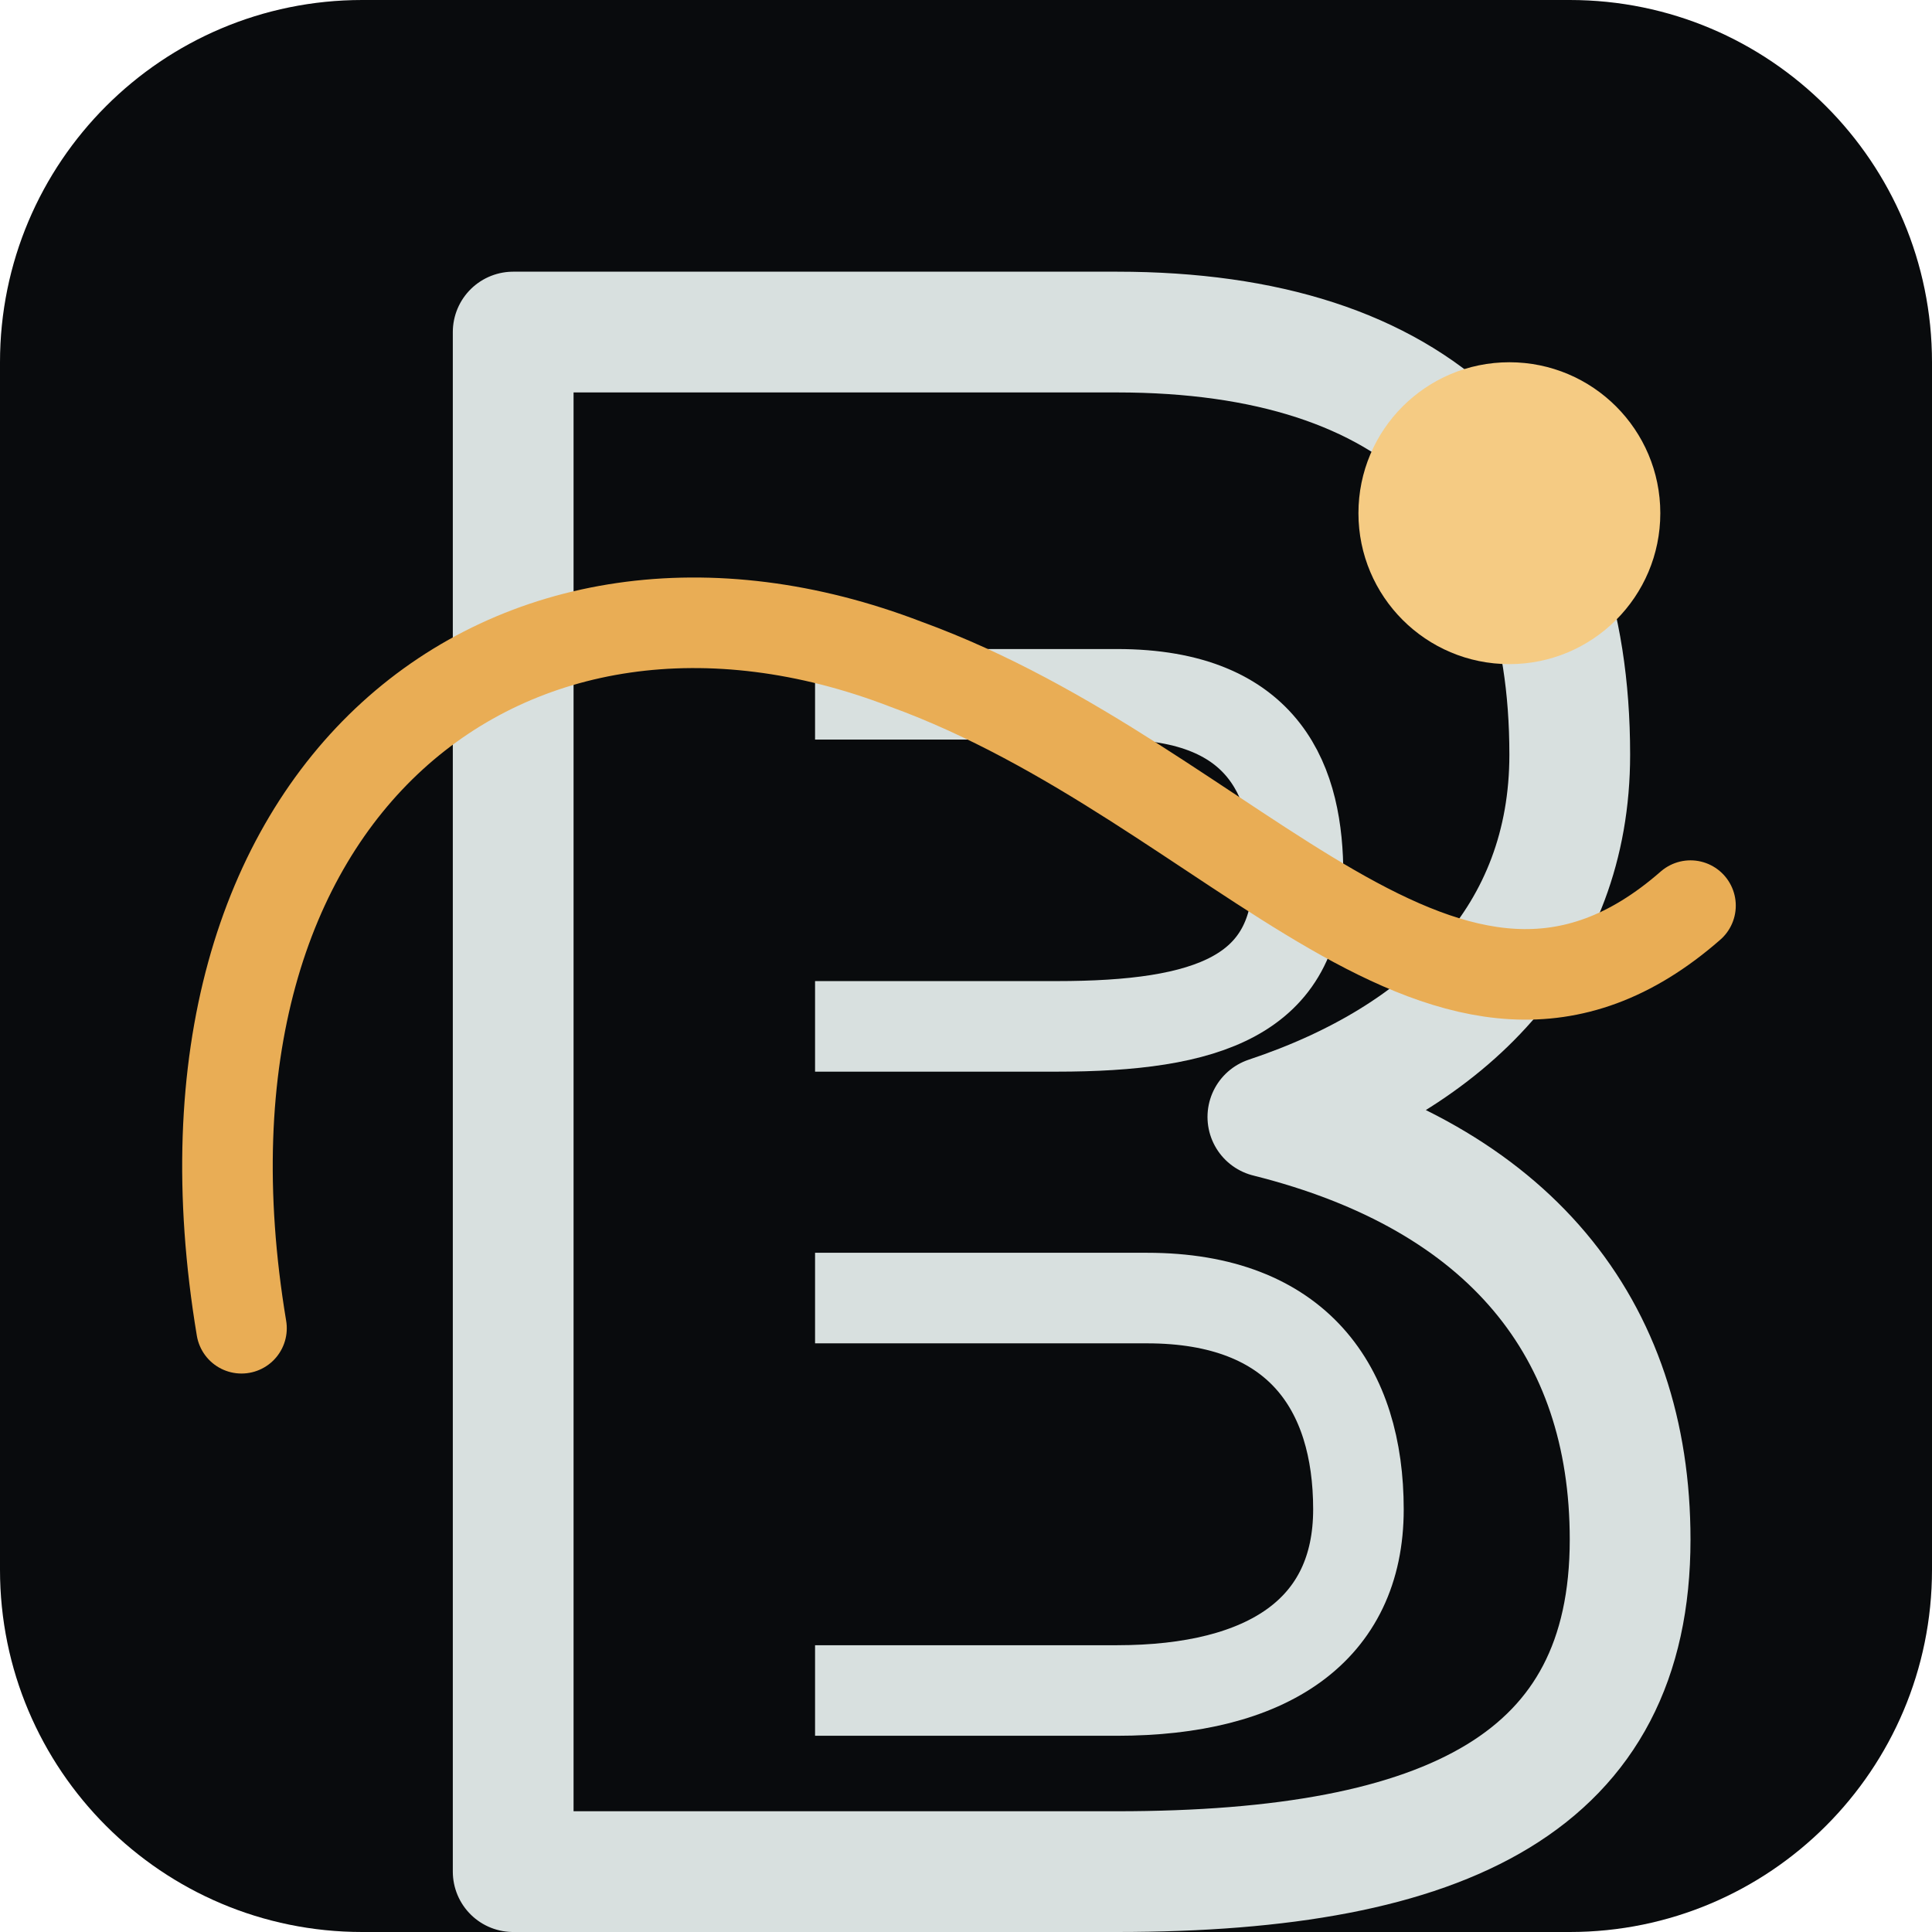
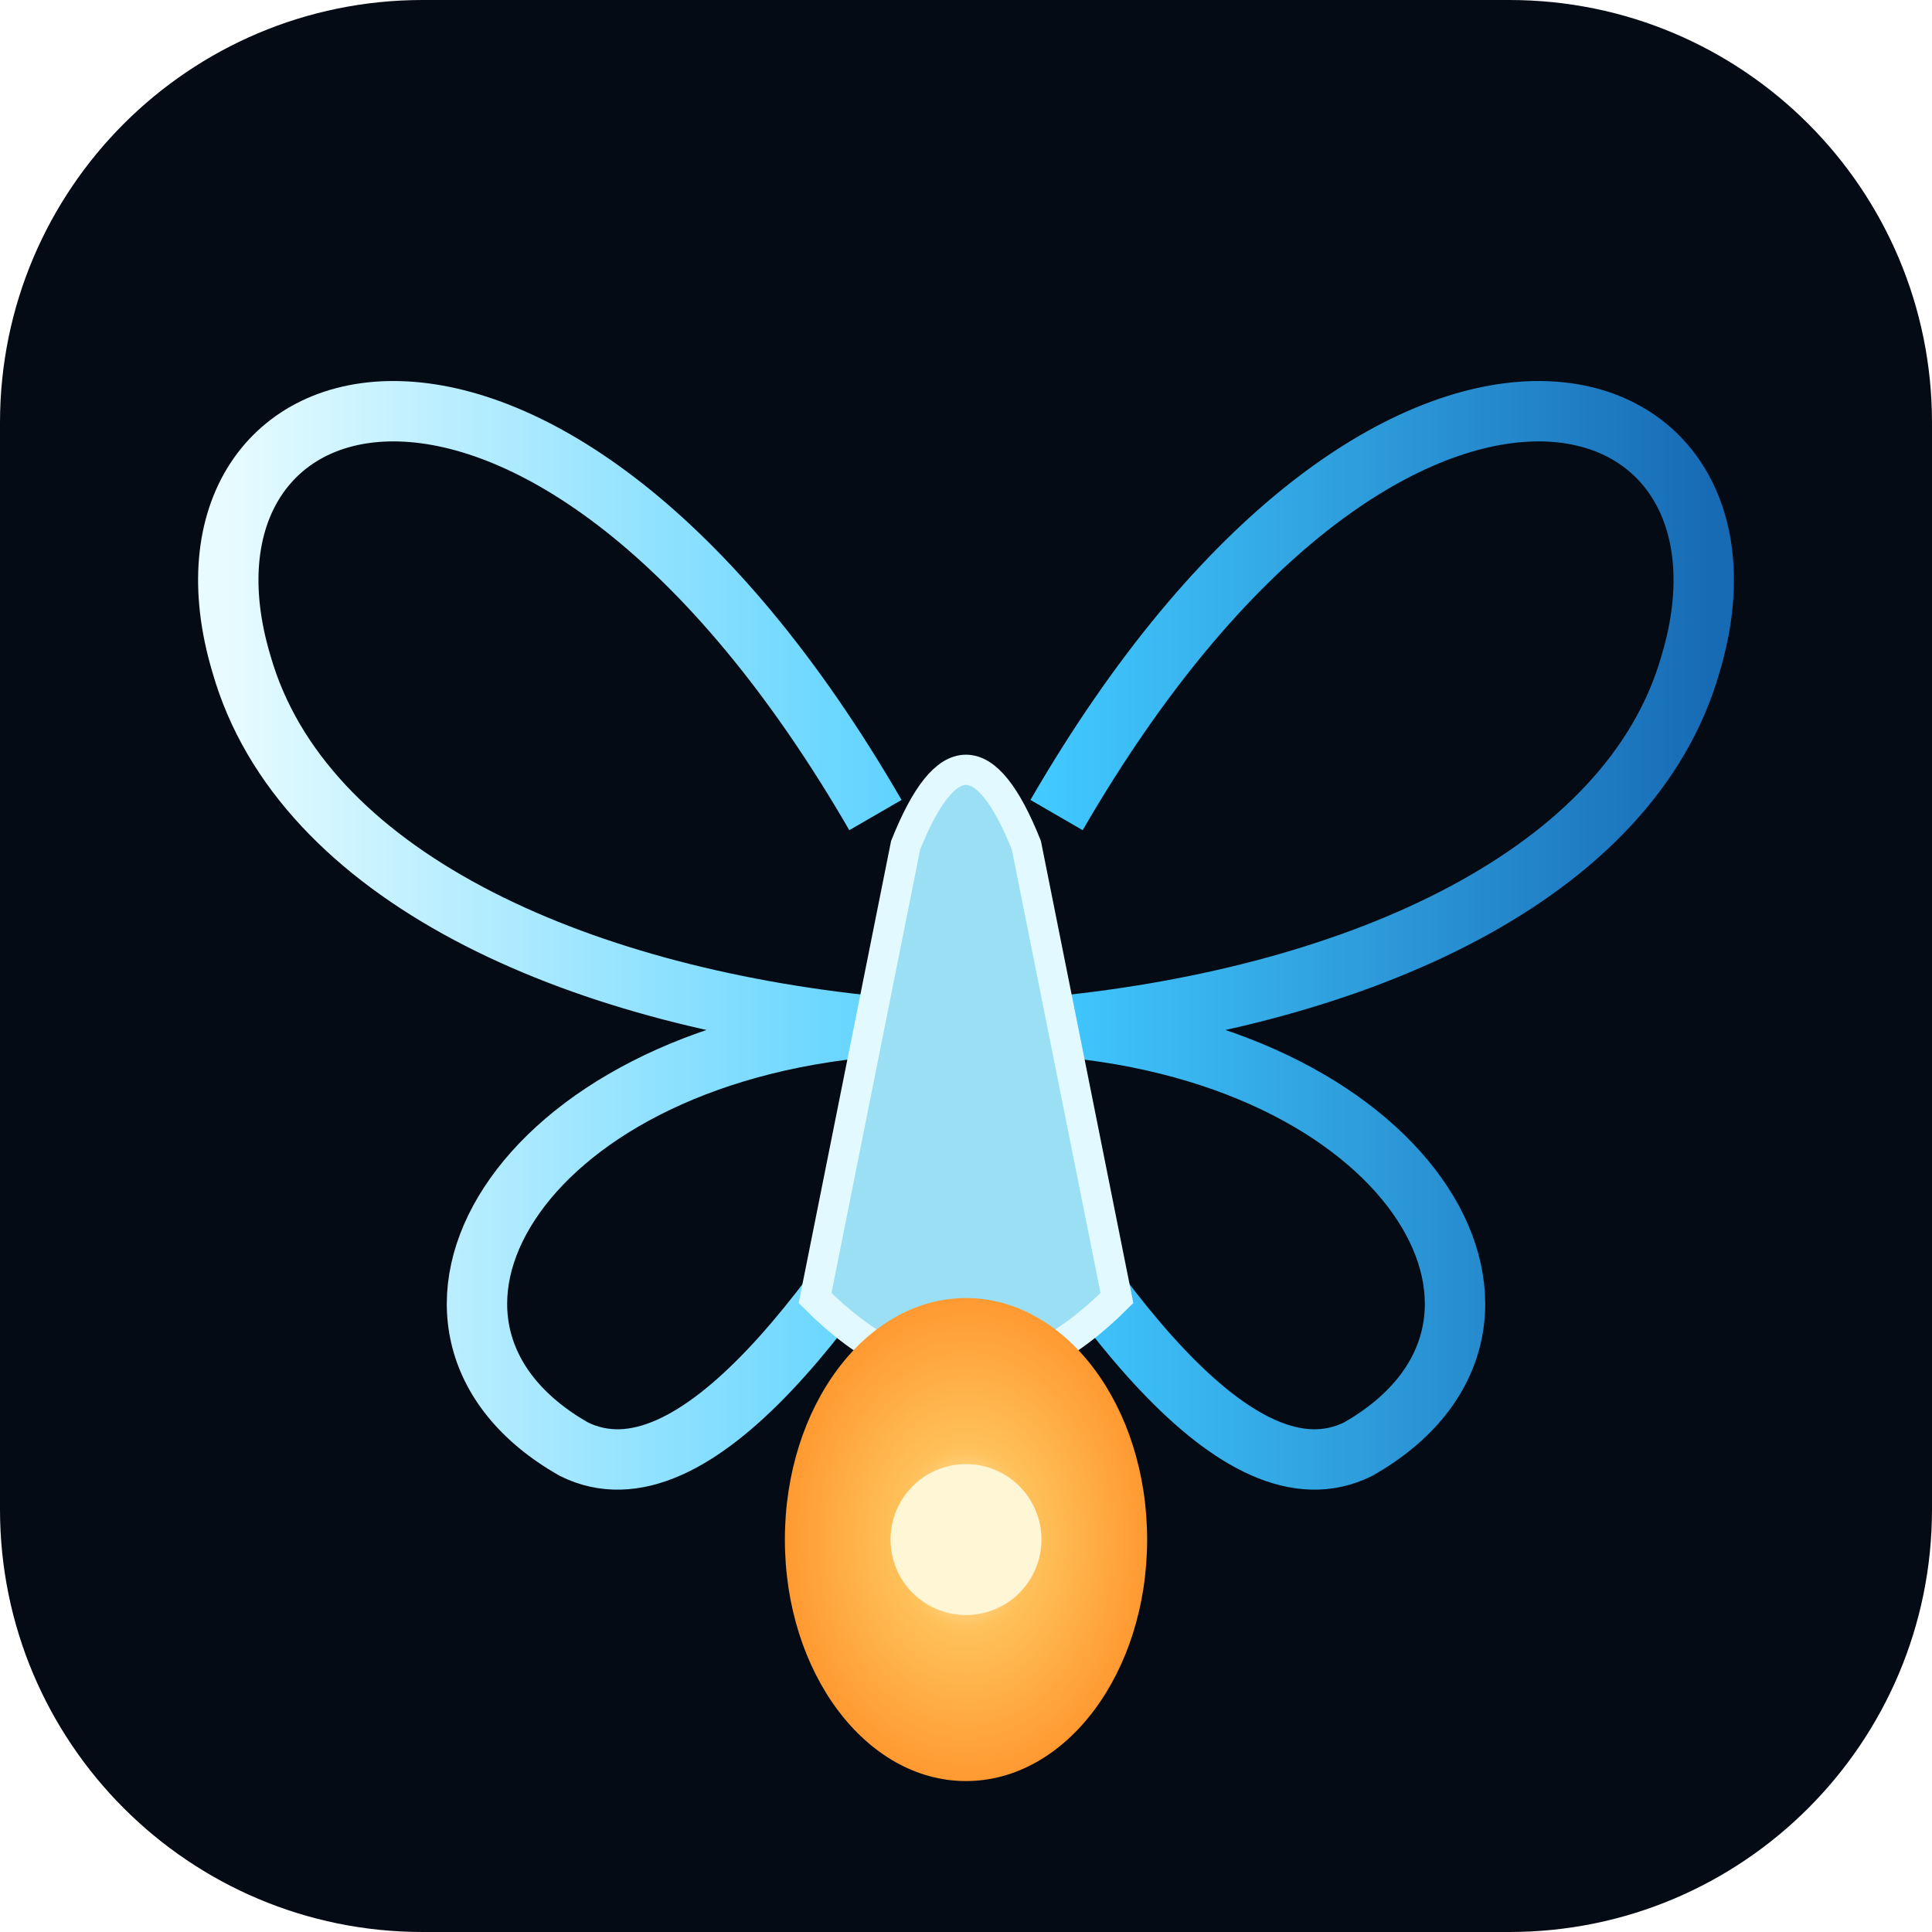
<svg xmlns="http://www.w3.org/2000/svg" viewBox="0 0 64 64">
-   <rect width="64" height="64" rx="12" fill="#090b0d" />
-   <path d="M17 11H37C47 11 52 16 52 25C52 31 48 35 42 37C50 39 54 44 54 51C54 59 48 62 37 62H17Z" fill="none" stroke="#d8e0df" stroke-width="4" stroke-linejoin="round" />
-   <path d="M27 23H37C42 23 43 26 43 29C43 33 40 34 35 34H27M27 43H38C43 43 45 46 45 50C45 54 42 56 37 56H27" fill="none" stroke="#d8e0df" stroke-width="3" />
-   <path d="M8 44C5 26 17 17 30 22C41 26 48 37 56 30" fill="none" stroke="#e9ad55" stroke-width="3" stroke-linecap="round" />
-   <circle cx="50" cy="17" r="5" fill="#f5cb83" />
+   <defs>
+     <radialGradient id="a">
+       <stop stop-color="#fff8d7" />
+       <stop offset=".38" stop-color="#ffc15a" />
+       <stop offset="1" stop-color="#ff9a31" />
+     </radialGradient>
+     <linearGradient id="w">
+       <stop stop-color="#e8fcff" />
+       <stop offset=".55" stop-color="#42caff" />
+       <stop offset="1" stop-color="#176bb5" />
+     </linearGradient>
+   </defs>
+   <rect width="64" height="64" rx="14" fill="#050b14" />
+   <g fill="none" stroke="url(#w)" stroke-width="2" stroke-linejoin="round">
+     <path d="M29 27C18 8 5 12 8 22C10 29 19 33 29 34C17 35 12 44 19 48C23 50 28 43 32 36M35 27C46 8 59 12 56 22C54 29 45 33 35 34C47 35 52 44 45 48C41 50 36 43 32 36" />
+   </g>
+   <path d="M30 28Q32 23 34 28L37 43Q32 48 27 43Z" fill="#9bdff5" stroke="#e2faff" />
+   <ellipse cx="32" cy="51" rx="6" ry="8" fill="url(#a)" />
+   <circle cx="32" cy="51" r="2.5" fill="#fff6d6" />
</svg>
